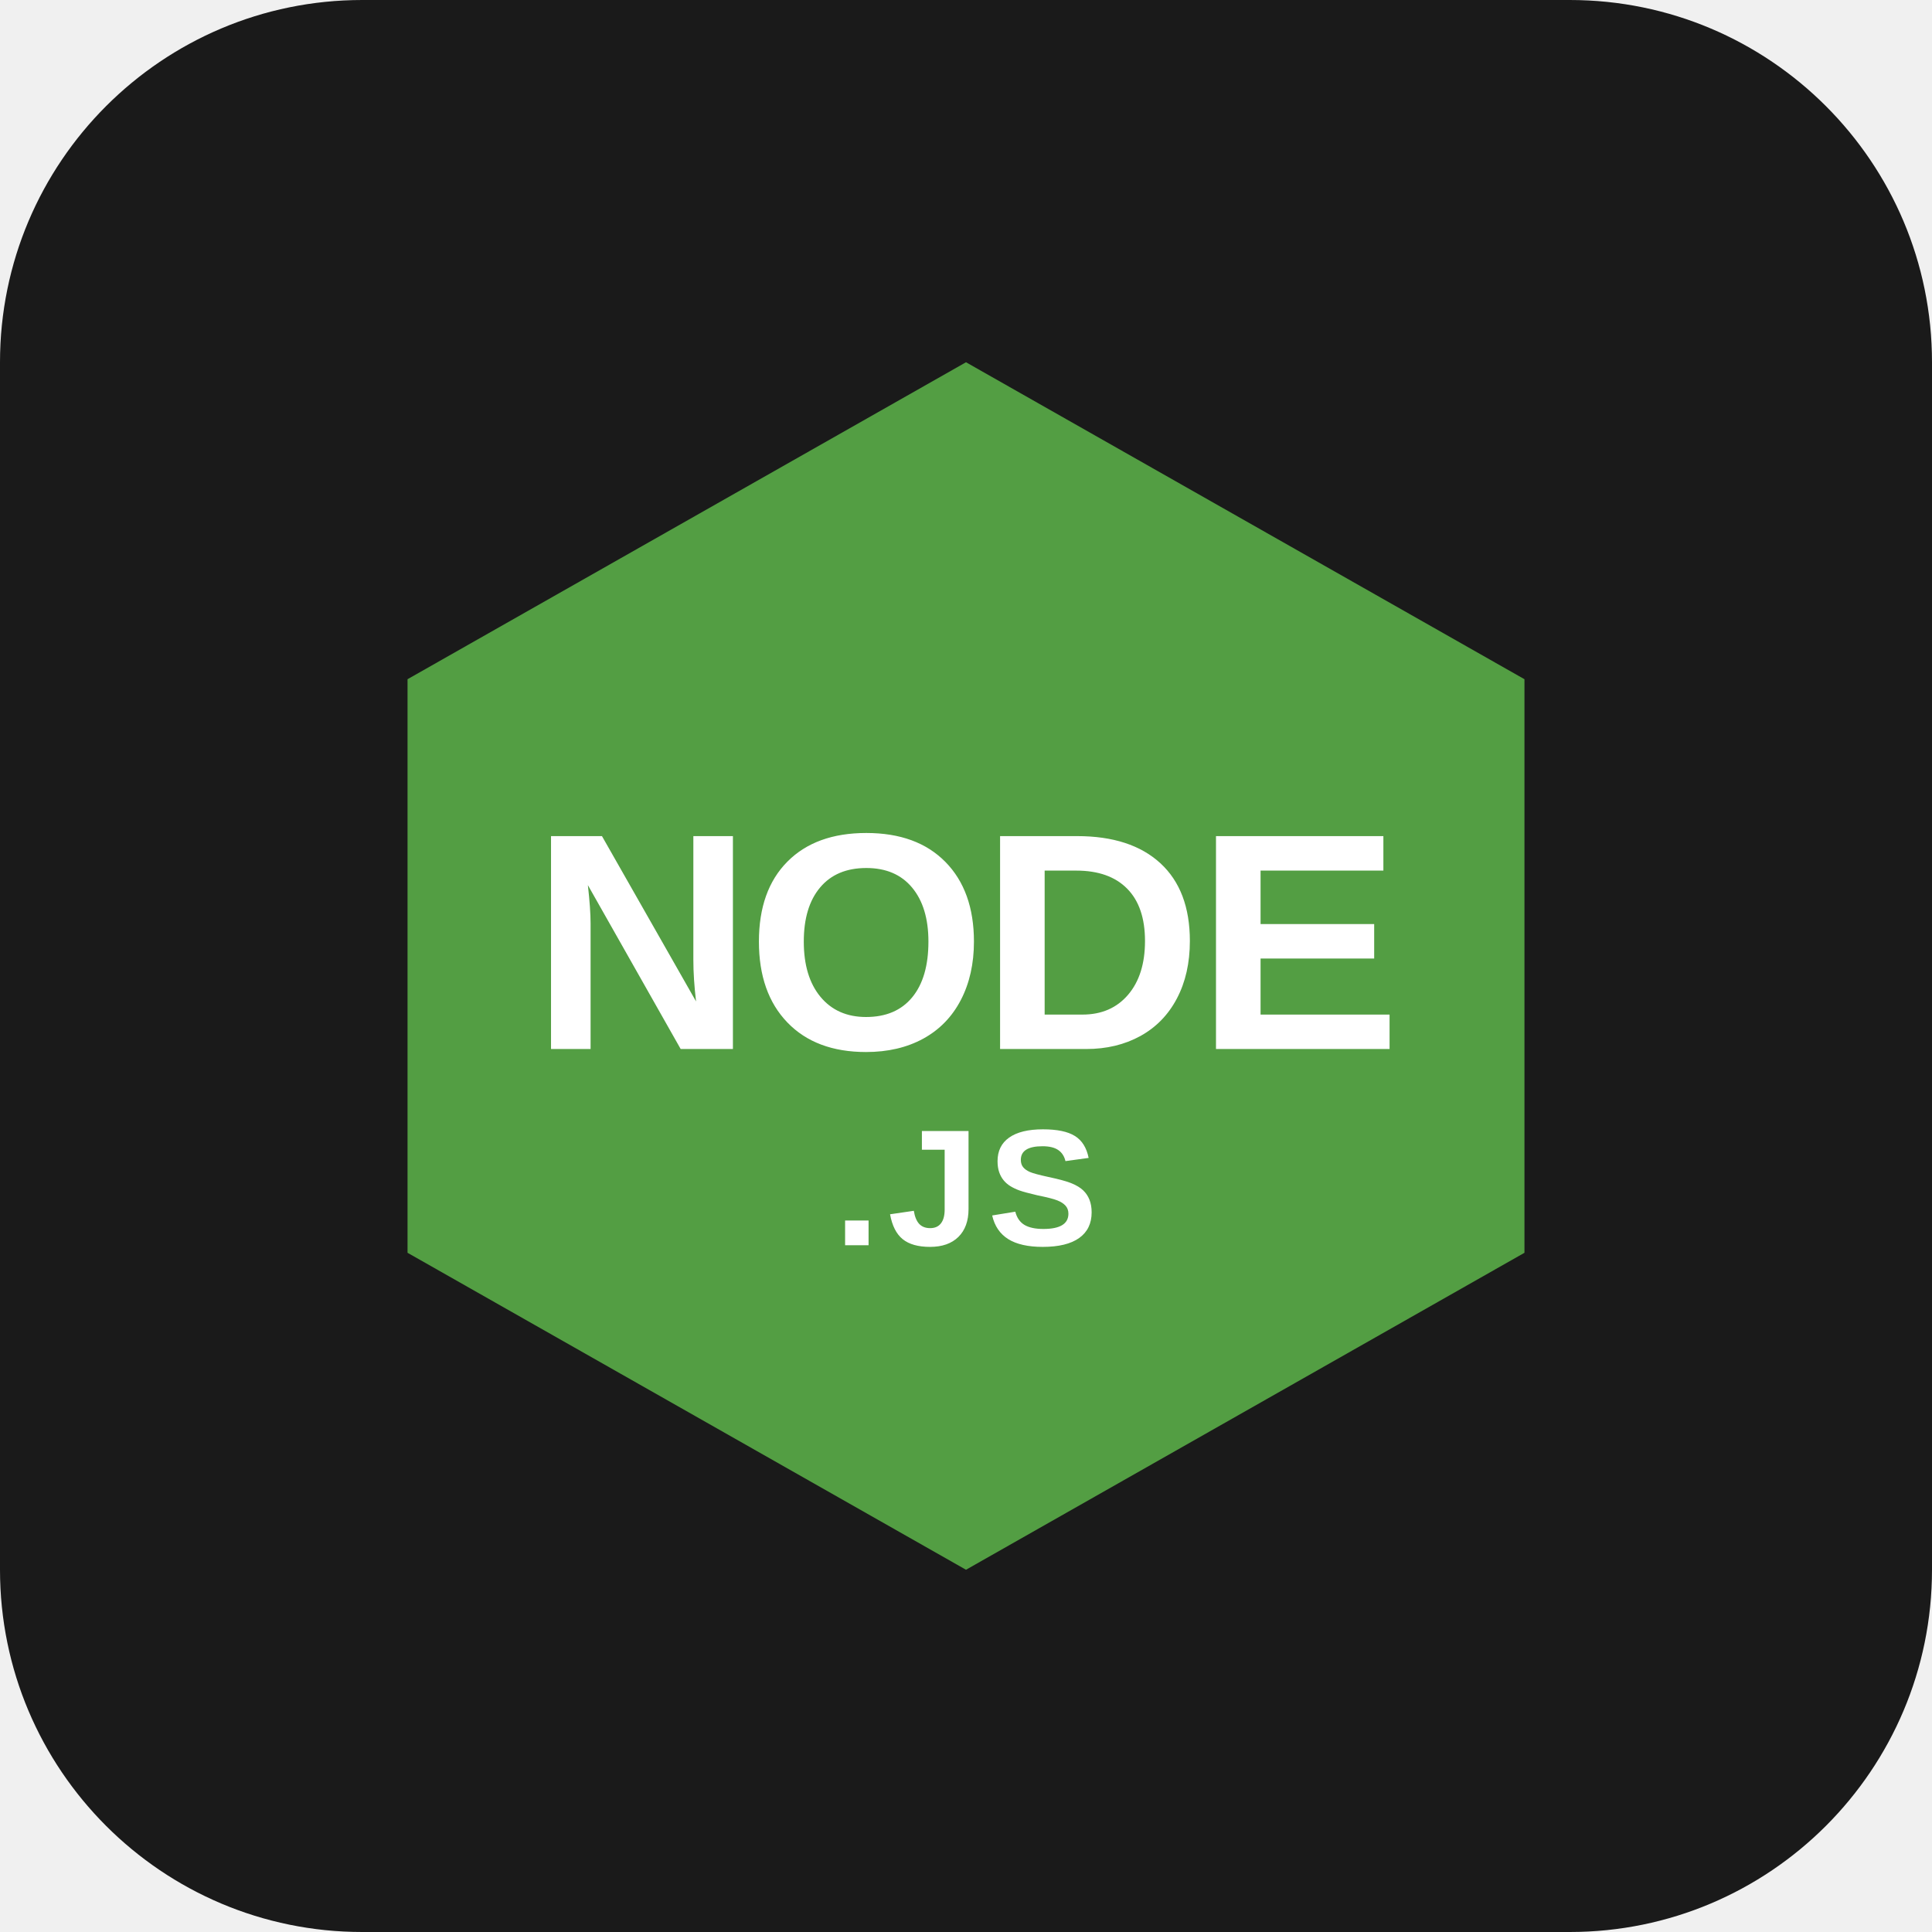
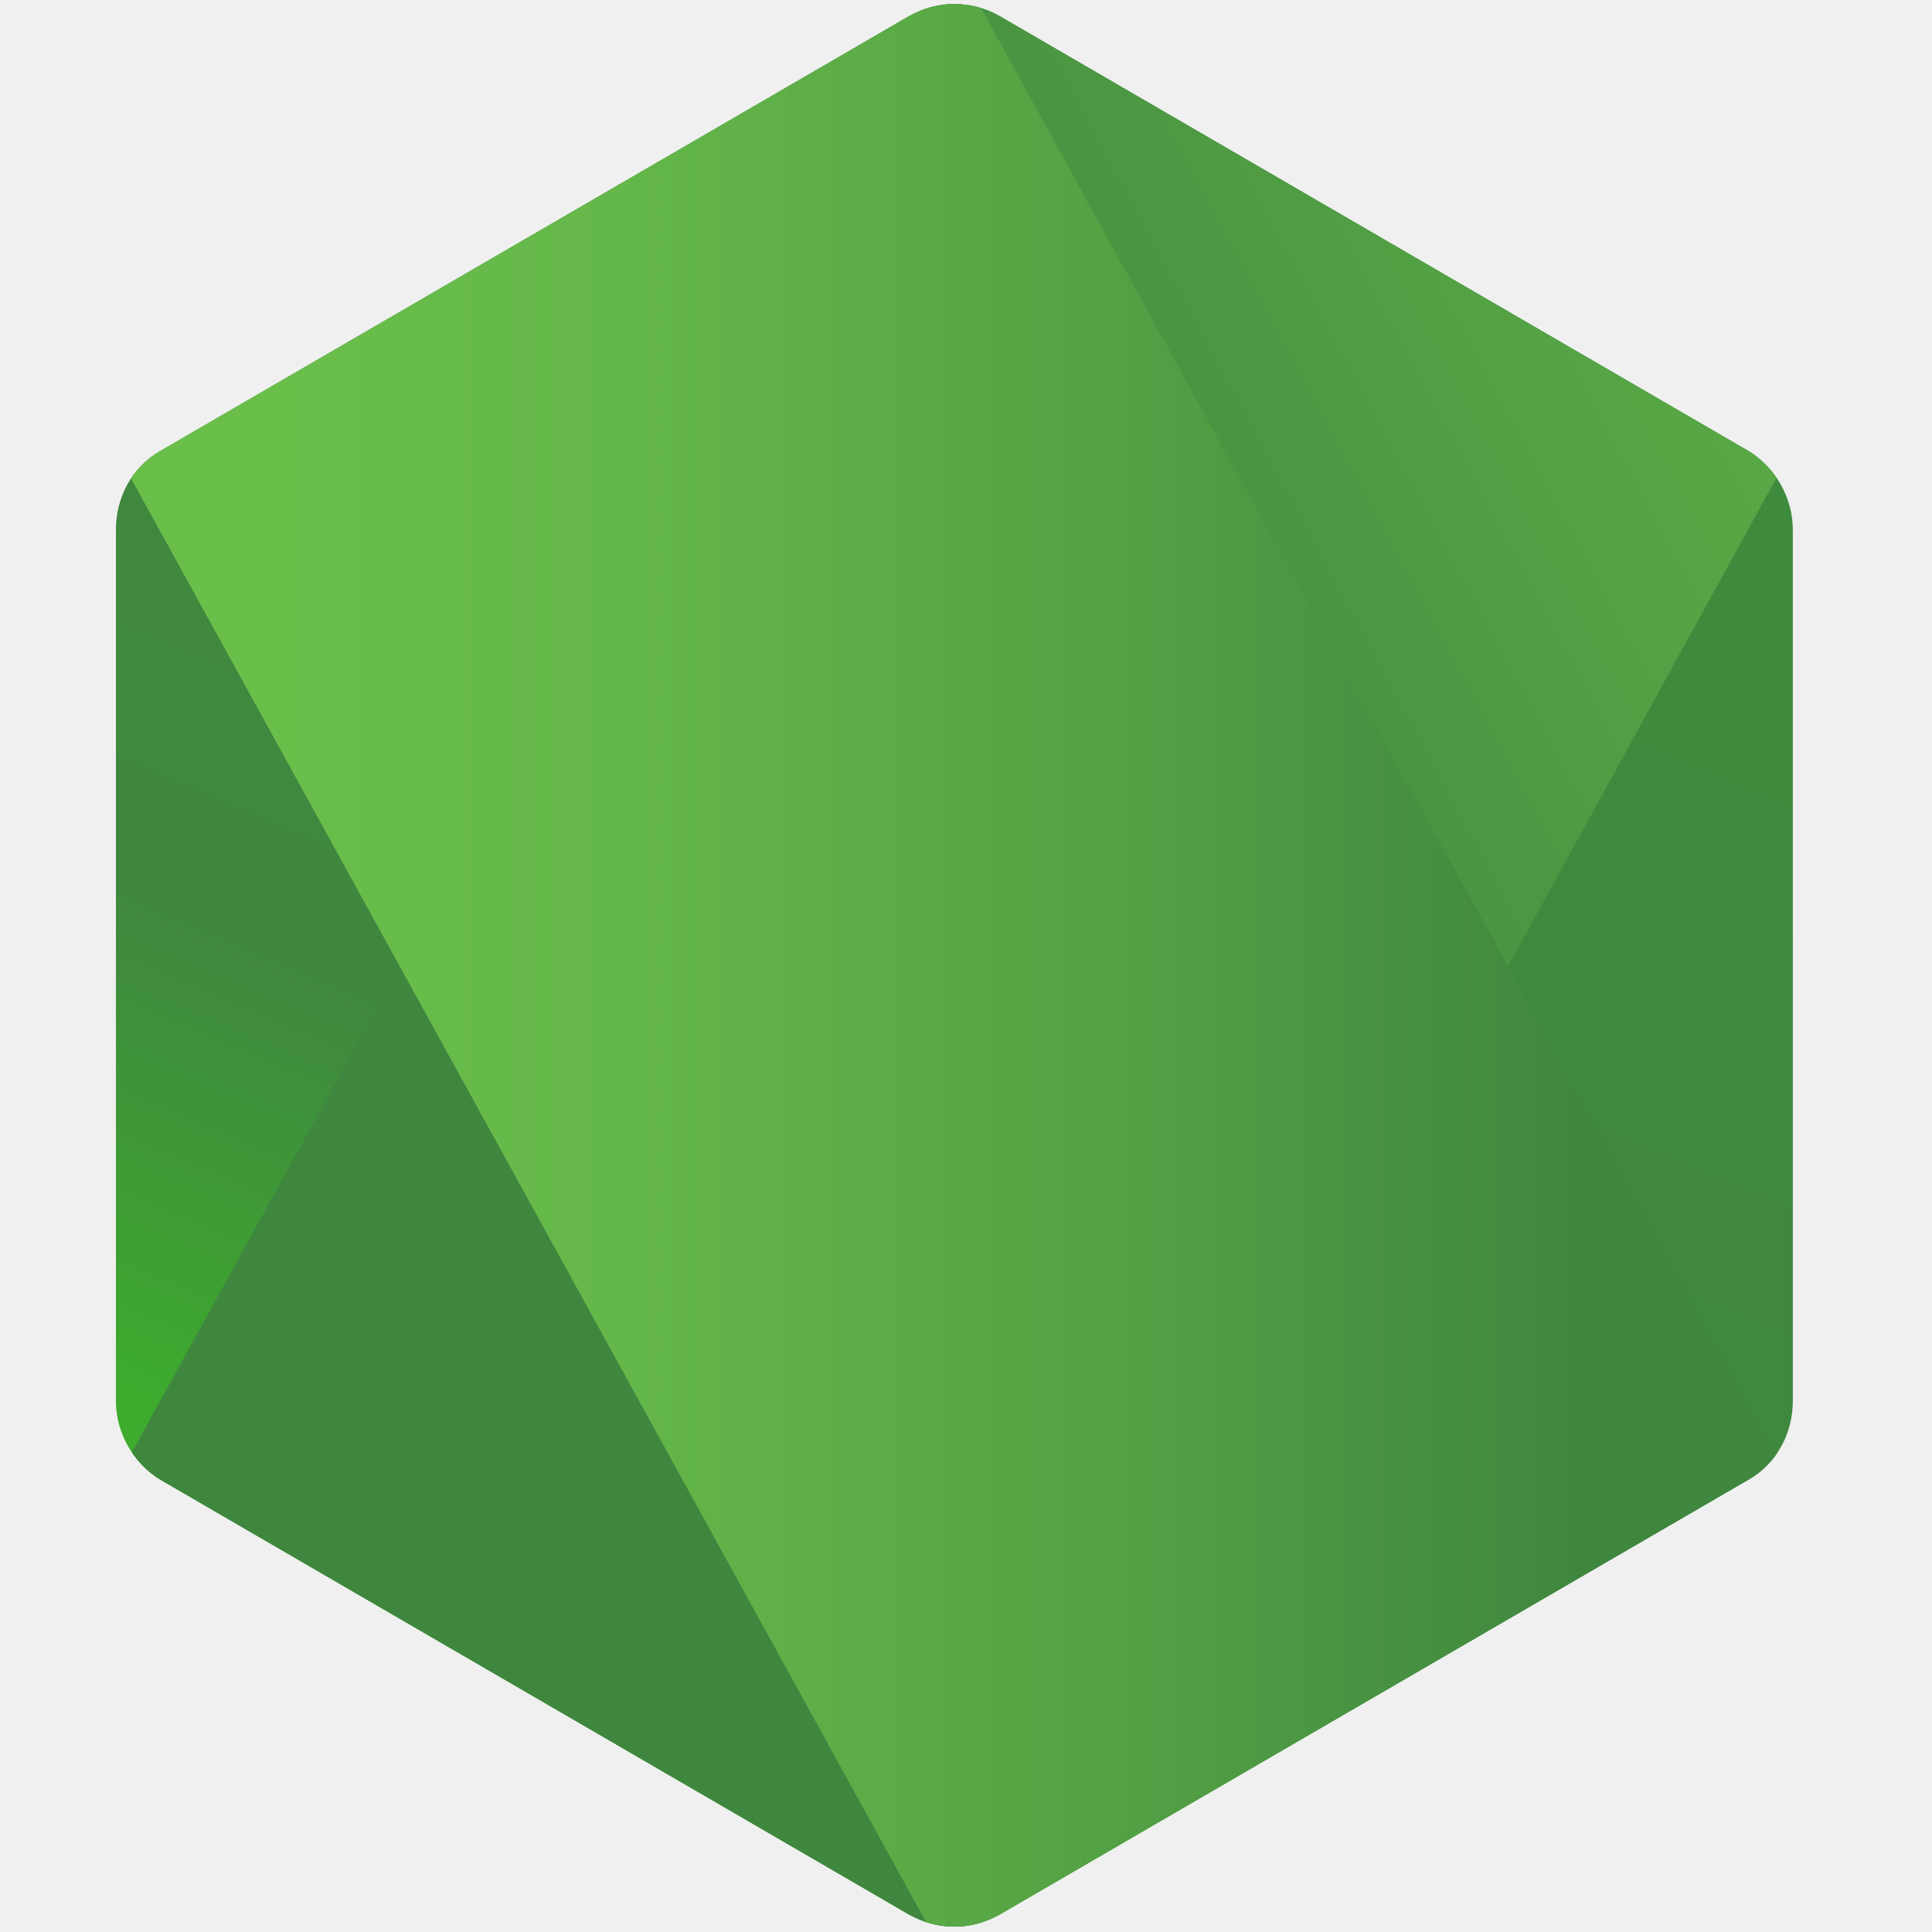
- <svg xmlns="http://www.w3.org/2000/svg" viewBox="0 0 512 512">
-   <rect width="512" height="512" rx="96" fill="#1a1a1a" />
-   <polygon points="256,96 404,180 404,332 256,416 108,332 108,180" fill="#539E43" />
-   <text x="256" y="278" text-anchor="middle" font-family="Arial Black, Arial, sans-serif" font-weight="900" font-size="82" fill="white" letter-spacing="-2">NODE</text>
-   <text x="256" y="330" text-anchor="middle" font-family="Arial Black, Arial, sans-serif" font-weight="900" font-size="44" fill="white" letter-spacing="2">.JS</text>
+ <svg xmlns="http://www.w3.org/2000/svg" width="200" height="200" viewBox="0 0 44 50">
+   <defs>
+     <clipPath id="hexClip">
+       <path d="M22.872 0.417C22.136 0 21.262 0 20.525 0.417L1.151 11.669C0.414 12.086 0 12.873 0 13.707V36.258C0 37.092 0.46 37.879 1.151 38.296L20.525 49.549C21.262 49.965 22.136 49.965 22.872 49.549L42.247 38.296C42.984 37.879 43.398 37.092 43.398 36.258V13.707C43.398 12.873 42.938 12.086 42.247 11.669L22.872 0.417Z" />
+     </clipPath>
+     <linearGradient id="main" x1="30.33" y1="8.56" x2="14.9" y2="44.7" gradientUnits="userSpaceOnUse">
+       <stop stop-color="#3F8B3D" />
+       <stop offset="0.64" stop-color="#3F873F" />
+       <stop offset="0.93" stop-color="#3DA92E" />
+       <stop offset="1" stop-color="#3DAE2B" />
+     </linearGradient>
+     <linearGradient id="r1" x1="18.8" y1="26.8" x2="68" y2="0.4" gradientUnits="userSpaceOnUse">
+       <stop offset="0.14" stop-color="#3F873F" />
+       <stop offset="0.4" stop-color="#52A044" />
+       <stop offset="0.71" stop-color="#64B749" />
+       <stop offset="0.91" stop-color="#6ABF4B" />
+     </linearGradient>
+     <linearGradient id="r2" x1="0.25" y1="24.5" x2="44" y2="24.5" gradientUnits="userSpaceOnUse">
+       <stop offset="0.09" stop-color="#6ABF4B" />
+       <stop offset="0.29" stop-color="#64B749" />
+       <stop offset="0.6" stop-color="#52A044" />
+       <stop offset="0.86" stop-color="#3F873F" />
+     </linearGradient>
+   </defs>
+   <path fill="url(#main)" d="M22.872 0.417C22.136 0 21.262 0 20.525 0.417L1.151 11.669C0.414 12.086 0 12.873 0 13.707V36.258C0 37.092 0.46 37.879 1.151 38.296L20.525 49.549C21.262 49.965 22.136 49.965 22.872 49.549L42.247 38.296C42.984 37.879 43.398 37.092 43.398 36.258V13.707C43.398 12.873 42.938 12.086 42.247 11.669L22.872 0.417Z" />
+   <polygon fill="url(#r1)" clip-path="url(#hexClip)" points="21.699,-1.047 43.205,11.948 21.699,51.073 0.153,38.055" />
+   <polygon fill="url(#r2)" clip-path="url(#hexClip)" points="21.699,-1.047 0.153,11.948 21.699,51.073 43.205,38.055" />
</svg>
